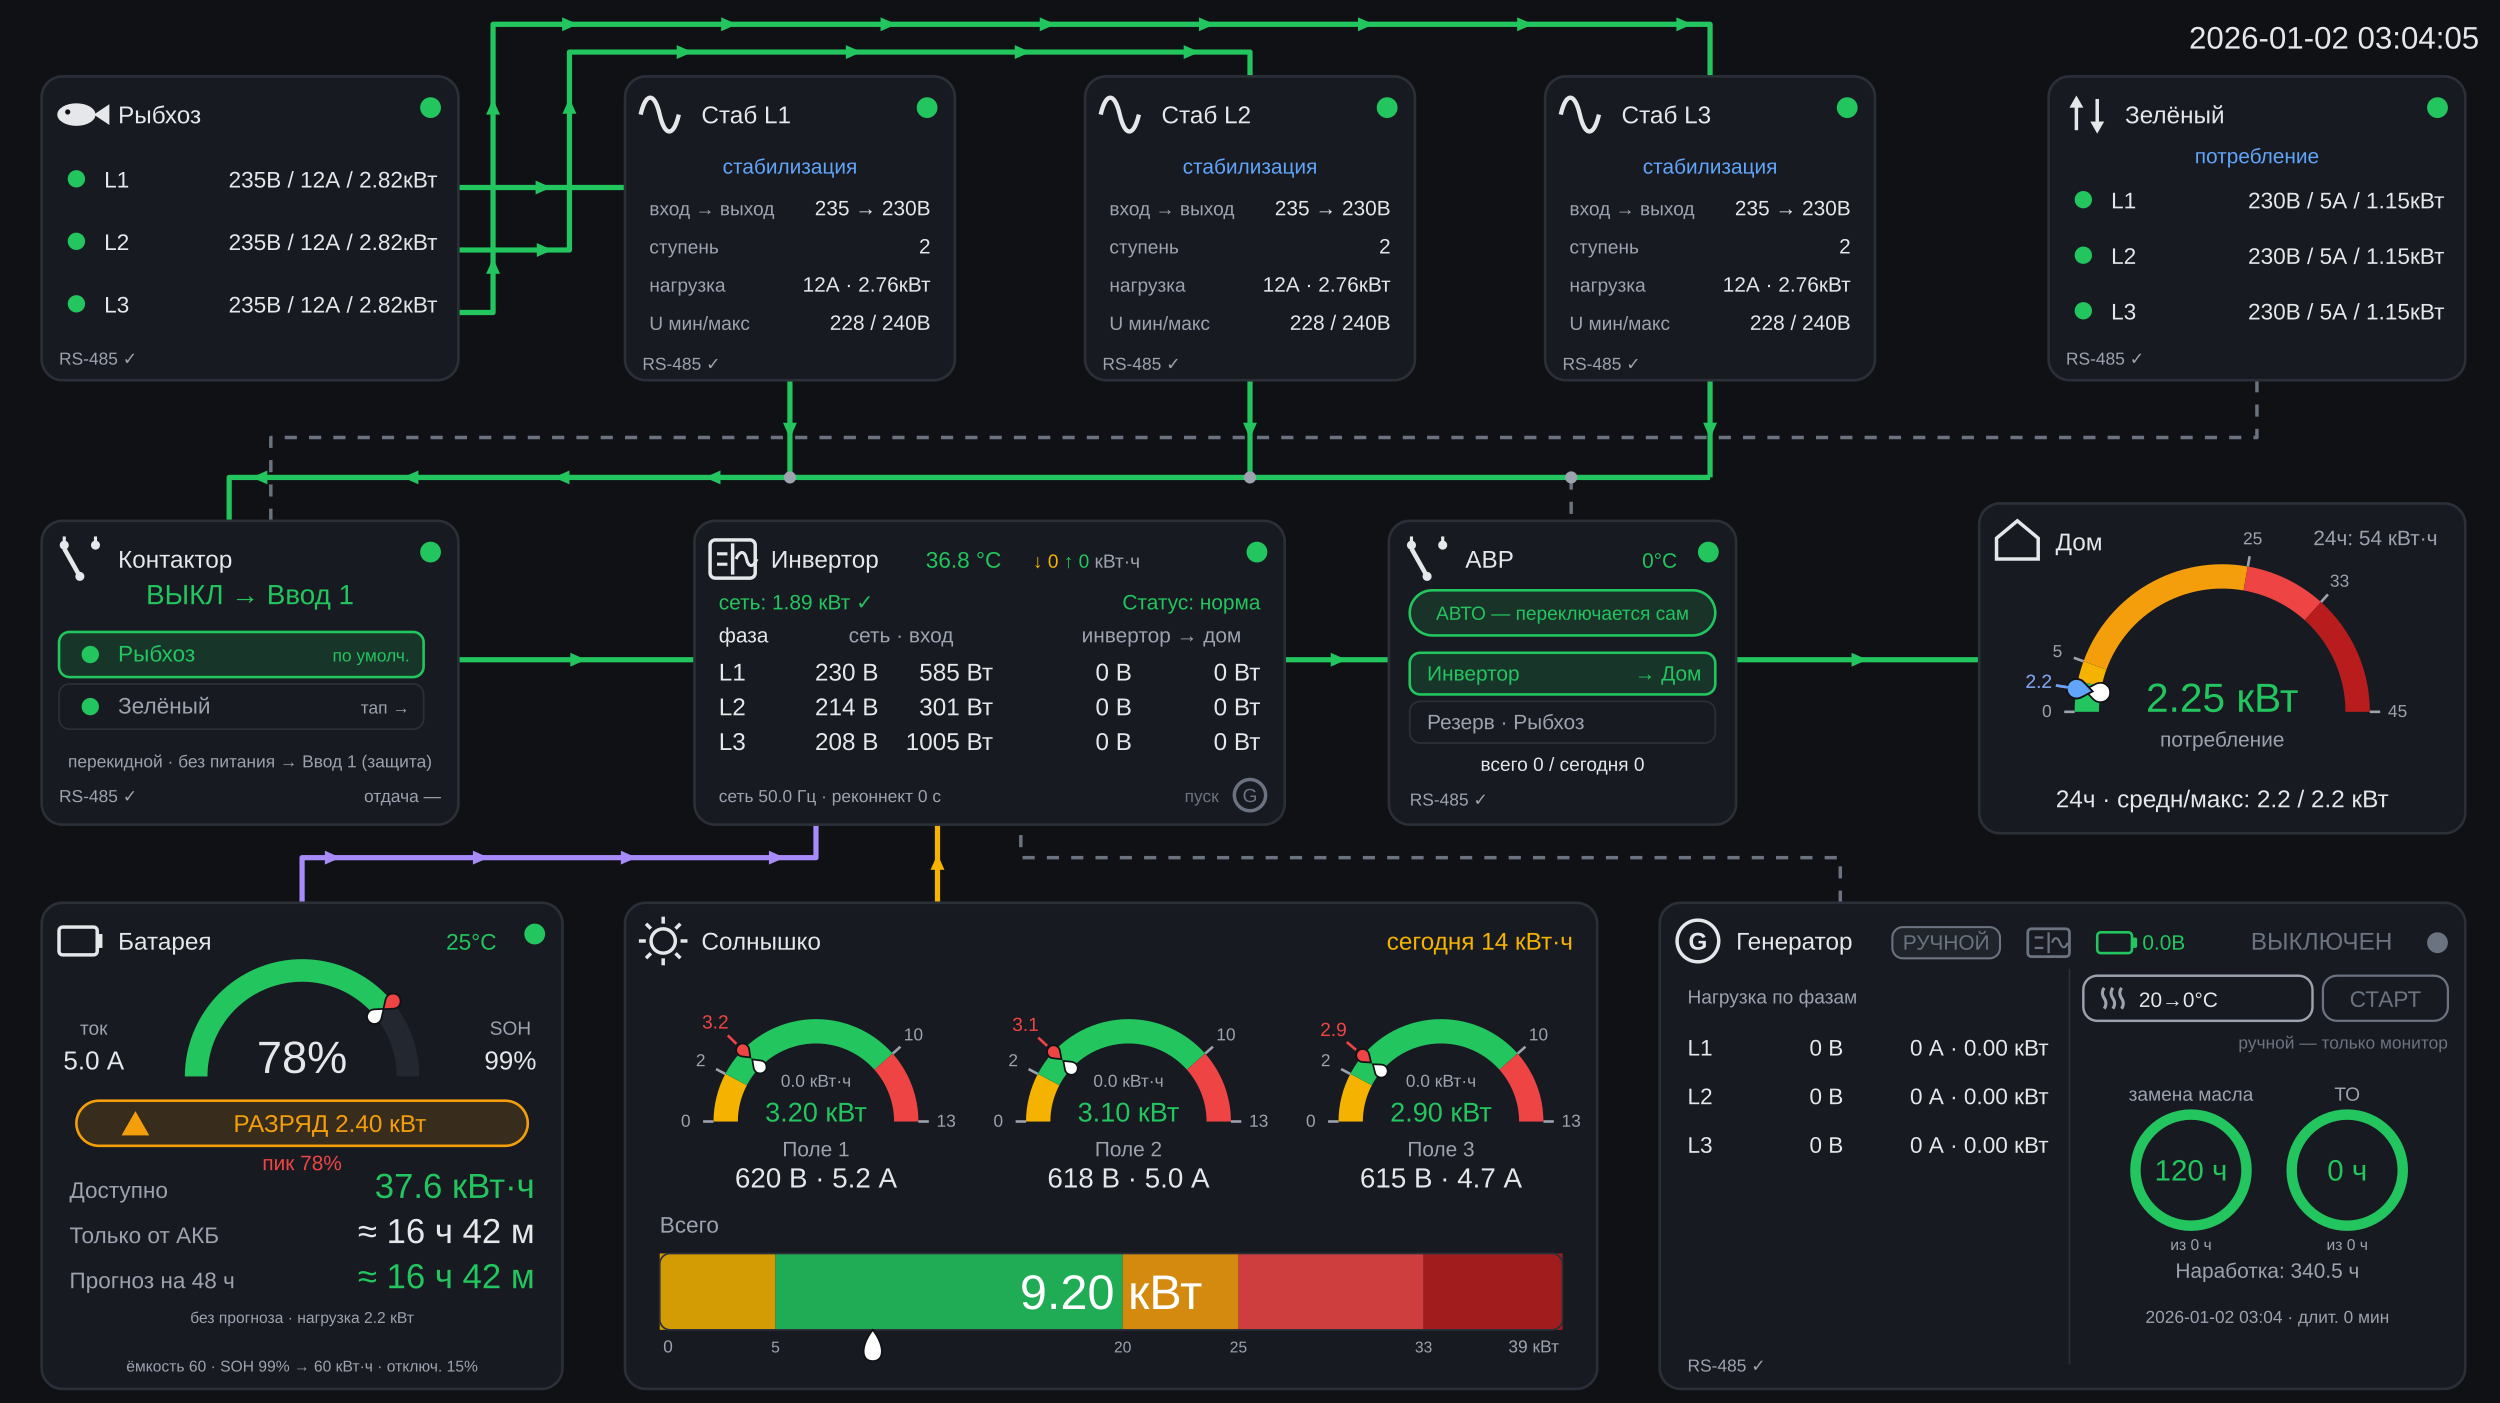
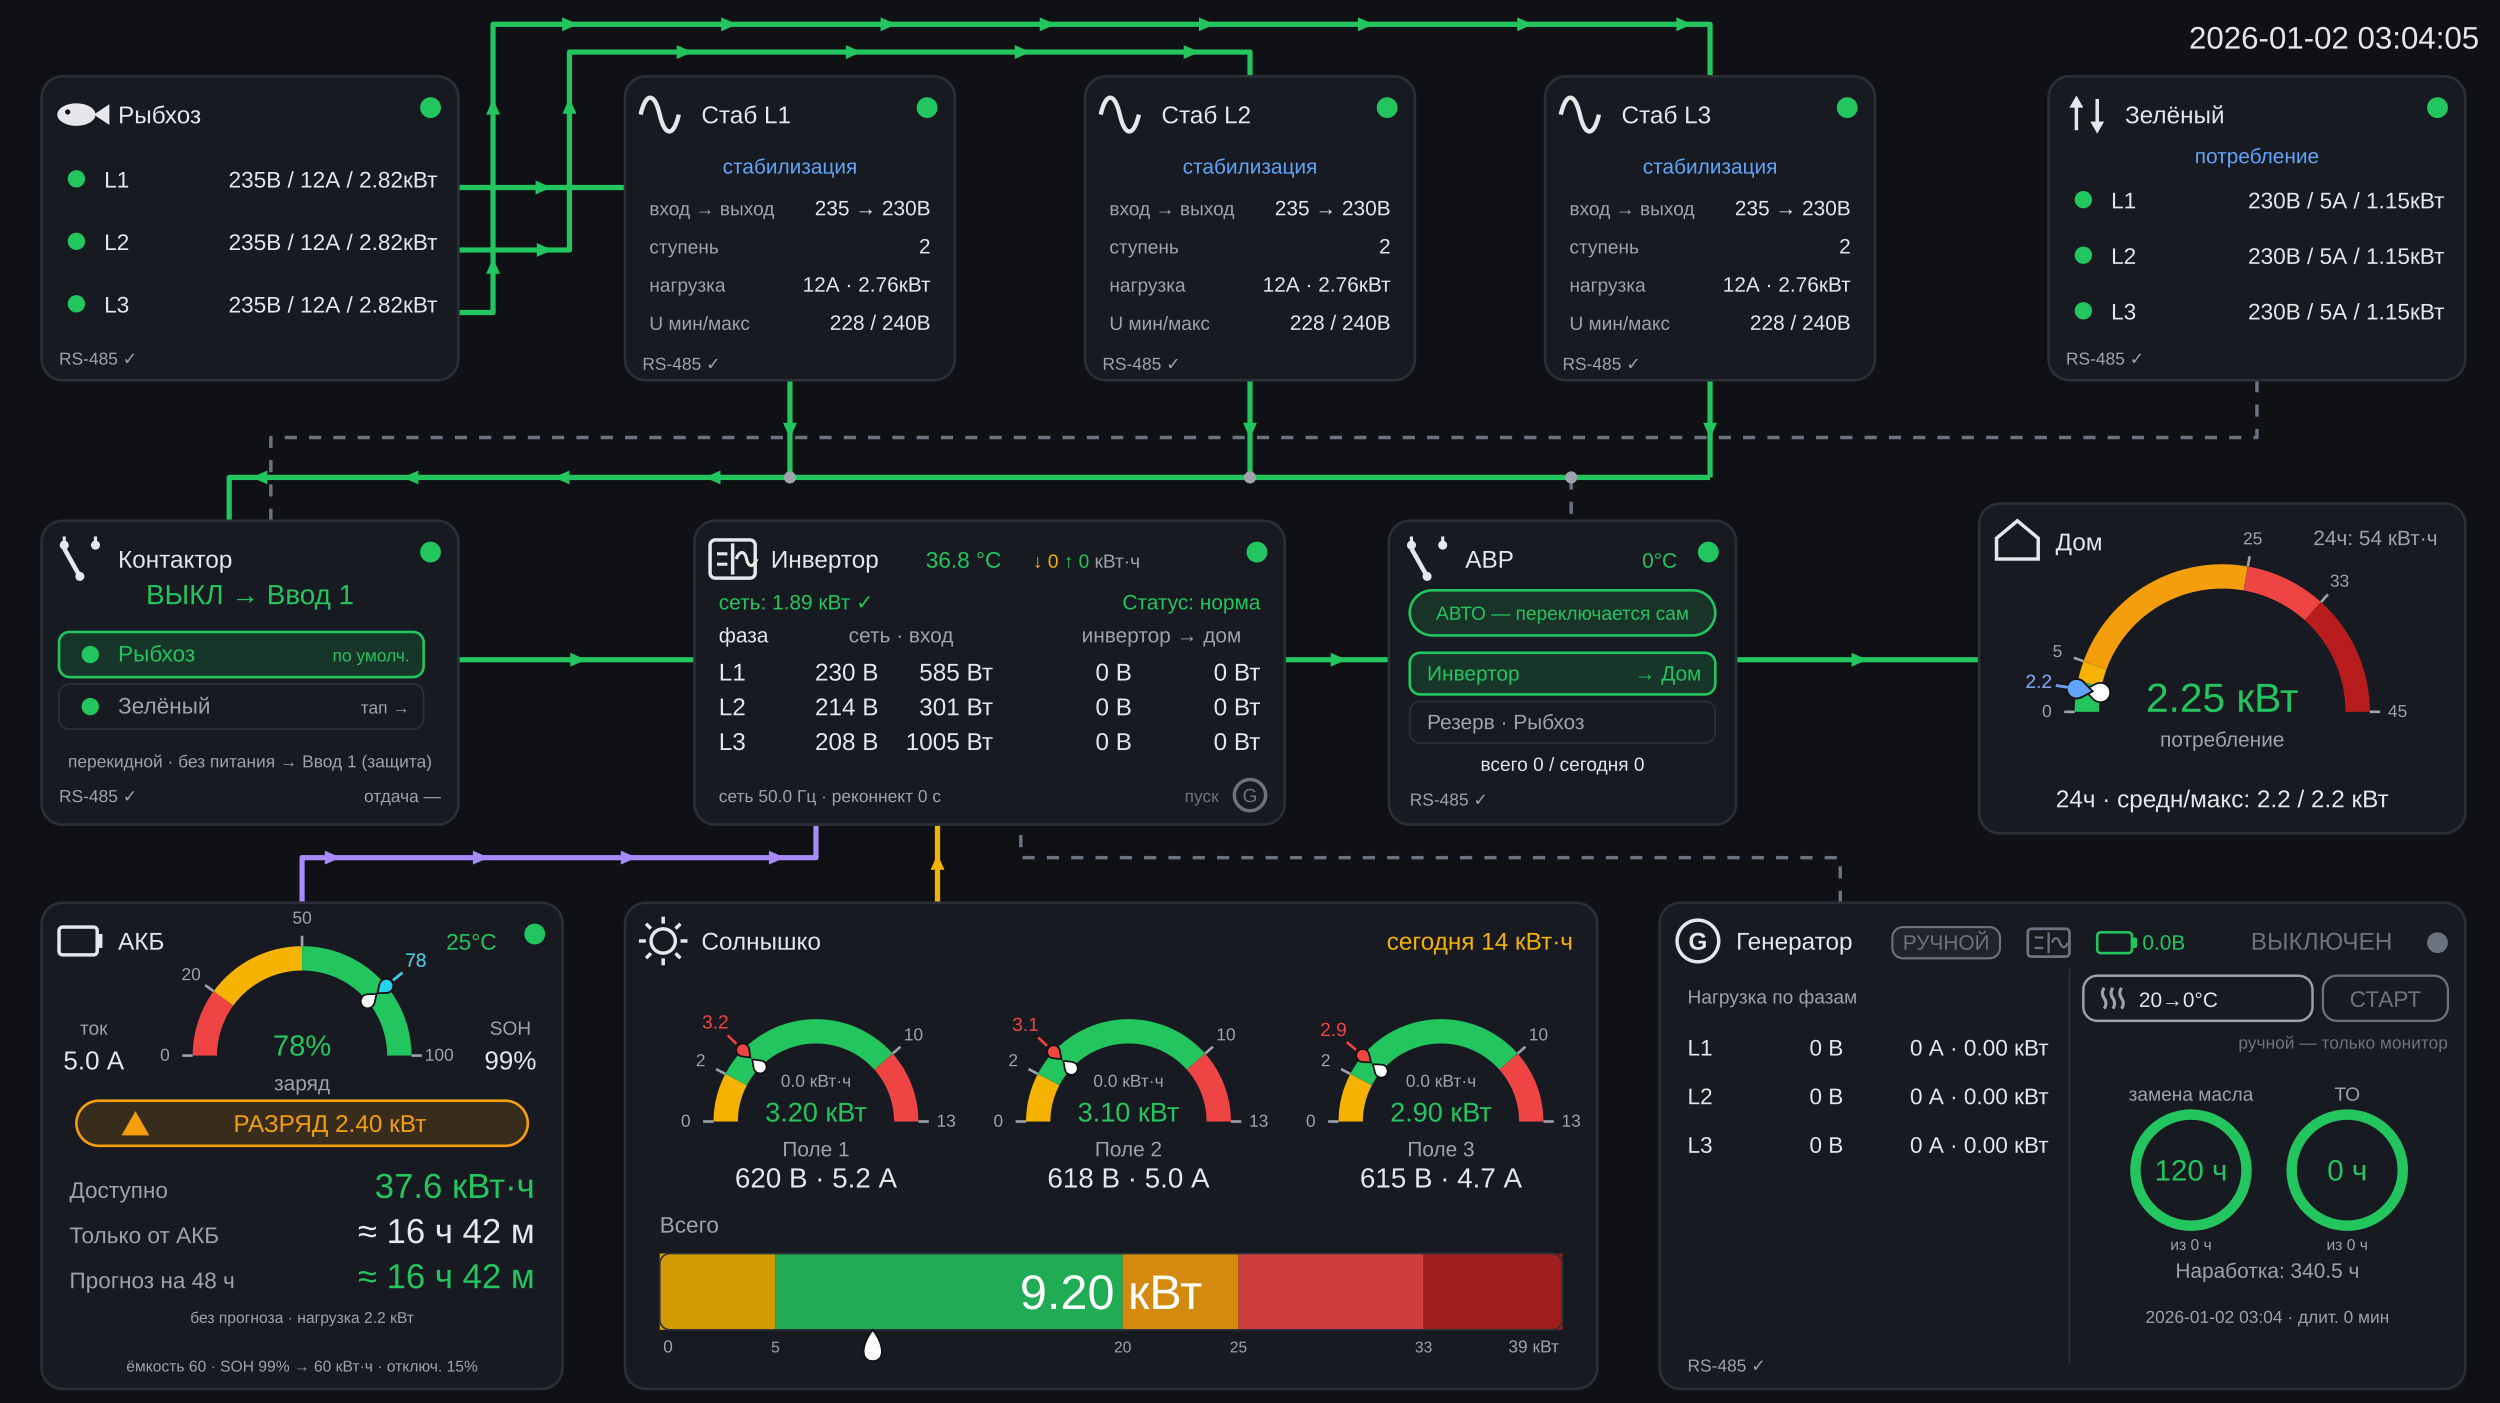
<svg xmlns="http://www.w3.org/2000/svg" viewBox="0 0 1440 808" font-family="Arial,Helvetica,sans-serif">
  <rect x="0" y="0" width="1440" height="830" fill="#0f1115" />
  <text x="1428" y="28" font-size="18" fill="#e5e7eb" text-anchor="end">2026-01-02 03:04:05</text>
  <polyline fill="none" stroke="#22c55e" stroke-width="3" stroke-linejoin="round" points="264,108 360,108 " />
  <polygon points="317.5,108.0 308.5,112.0 308.5,104.0" fill="#22c55e" />
  <polyline fill="none" stroke="#22c55e" stroke-width="3" stroke-linejoin="round" points="264,144 328,144 328,30 720,30 720,44 " />
  <polygon points="318.2,144.0 309.2,148.0 309.2,140.0" fill="#22c55e" />
  <polygon points="328.0,56.5 332.0,65.5 324.0,65.5" fill="#22c55e" />
  <polygon points="398.8,30.0 389.8,34.0 389.8,26.0" fill="#22c55e" />
  <polygon points="496.2,30.0 487.2,34.0 487.2,26.0" fill="#22c55e" />
  <polygon points="593.5,30.0 584.5,34.0 584.5,26.0" fill="#22c55e" />
  <polygon points="690.8,30.0 681.8,34.0 681.8,26.0" fill="#22c55e" />
  <polyline fill="none" stroke="#22c55e" stroke-width="3" stroke-linejoin="round" points="264,180 284,180 284,14 985,14 985,44 " />
  <polygon points="284.0,148.7 288.0,157.7 280.0,157.7" fill="#22c55e" />
  <polygon points="284.0,57.0 288.0,66.0 280.0,66.0" fill="#22c55e" />
  <polygon points="332.8,14.0 323.8,18.0 323.8,10.0" fill="#22c55e" />
  <polygon points="424.4,14.0 415.4,18.0 415.4,10.0" fill="#22c55e" />
  <polygon points="516.2,14.0 507.2,18.0 507.2,10.0" fill="#22c55e" />
  <polygon points="607.9,14.0 598.9,18.0 598.9,10.0" fill="#22c55e" />
  <polygon points="699.6,14.0 690.6,18.0 690.6,10.0" fill="#22c55e" />
  <polygon points="791.2,14.0 782.2,18.0 782.2,10.0" fill="#22c55e" />
  <polygon points="882.9,14.0 873.9,18.0 873.9,10.0" fill="#22c55e" />
  <polygon points="974.6,14.0 965.6,18.0 965.6,10.0" fill="#22c55e" />
  <polyline fill="none" stroke="#22c55e" stroke-width="3" stroke-linejoin="round" points="455,219 455,275 " />
  <polygon points="455.0,252.5 451.0,243.5 459.0,243.5" fill="#22c55e" />
  <polyline fill="none" stroke="#22c55e" stroke-width="3" stroke-linejoin="round" points="720,219 720,275 " />
  <polygon points="720.0,252.5 716.0,243.5 724.0,243.5" fill="#22c55e" />
  <polyline fill="none" stroke="#22c55e" stroke-width="3" stroke-linejoin="round" points="985,219 985,275 " />
  <polygon points="985.0,252.5 981.0,243.5 989.0,243.5" fill="#22c55e" />
  <polyline fill="none" stroke="#22c55e" stroke-width="3" stroke-linejoin="round" points="455,275 985,275 " />
  <polyline fill="none" stroke="#22c55e" stroke-width="3" stroke-linejoin="round" points="455,275 132,275 132,300 " />
  <polygon points="406.0,275.0 415.0,271.0 415.0,279.0" fill="#22c55e" />
  <polygon points="319.0,275.0 328.0,271.0 328.0,279.0" fill="#22c55e" />
  <polygon points="232.0,275.0 241.0,271.0 241.0,279.0" fill="#22c55e" />
  <polygon points="145.0,275.0 154.0,271.0 154.0,279.0" fill="#22c55e" />
  <polyline fill="none" stroke="#6b7280" stroke-width="2" stroke-linejoin="round" stroke-dasharray="7 7" points="905,275 905,300 " />
  <circle cx="455" cy="275" r="3.5" fill="#9ca3af" />
  <circle cx="720" cy="275" r="3.5" fill="#9ca3af" />
  <circle cx="905" cy="275" r="3.5" fill="#9ca3af" />
  <polyline fill="none" stroke="#6b7280" stroke-width="2" stroke-linejoin="round" stroke-dasharray="7 7" points="1300,219 1300,252 156,252 156,300 " />
  <polyline fill="none" stroke="#22c55e" stroke-width="3" stroke-linejoin="round" points="264,380 400,380 " />
  <polygon points="337.5,380.0 328.5,384.0 328.5,376.0" fill="#22c55e" />
  <polyline fill="none" stroke="#22c55e" stroke-width="3" stroke-linejoin="round" points="740,380 800,380 " />
  <polygon points="775.5,380.0 766.5,384.0 766.5,376.0" fill="#22c55e" />
  <polyline fill="none" stroke="#22c55e" stroke-width="3" stroke-linejoin="round" points="1000,380 1140,380 " />
  <polygon points="1075.5,380.0 1066.5,384.0 1066.5,376.0" fill="#22c55e" />
  <polyline fill="none" stroke="#a78bfa" stroke-width="3" stroke-linejoin="round" points="174,520 174,494 470,494 470,475 " />
  <polygon points="196.1,494.0 187.1,498.0 187.1,490.0" fill="#a78bfa" />
  <polygon points="281.4,494.0 272.4,498.0 272.4,490.0" fill="#a78bfa" />
  <polygon points="366.6,494.0 357.6,498.0 357.6,490.0" fill="#a78bfa" />
  <polygon points="451.9,494.0 442.9,498.0 442.9,490.0" fill="#a78bfa" />
  <polyline fill="none" stroke="#f5b300" stroke-width="3" stroke-linejoin="round" points="540,520 540,475 " />
  <polygon points="540.0,492.0 544.0,501.0 536.0,501.0" fill="#f5b300" />
  <polyline fill="none" stroke="#6b7280" stroke-width="2" stroke-linejoin="round" stroke-dasharray="7 7" points="1060,520 1060,494 588,494 588,475 " />
  <rect x="24" y="44" width="240" height="175" rx="12" fill="#171a20" stroke="#2b2f38" stroke-width="1.5" />
  <g fill="#e5e7eb">
    <ellipse cx="44" cy="66" rx="11" ry="6.5" />
    <polygon points="54,66 63,60 63,72" />
  </g>
  <circle cx="39" cy="64.5" r="1.5" fill="#0f1115" />
  <text x="68" y="71" font-size="14" fill="#e5e7eb" text-anchor="start">Рыбхоз</text>
  <circle cx="248" cy="62" r="6" fill="#22c55e" />
  <circle cx="44" cy="103" r="5" fill="#22c55e" />
  <text x="60" y="108" font-size="13" fill="#e5e7eb" text-anchor="start">L1</text>
  <text x="252" y="108" font-size="13" fill="#e5e7eb" text-anchor="end">235В / 12А / 2.82кВт</text>
  <circle cx="44" cy="139" r="5" fill="#22c55e" />
  <text x="60" y="144" font-size="13" fill="#e5e7eb" text-anchor="start">L2</text>
  <text x="252" y="144" font-size="13" fill="#e5e7eb" text-anchor="end">235В / 12А / 2.82кВт</text>
  <circle cx="44" cy="175" r="5" fill="#22c55e" />
  <text x="60" y="180" font-size="13" fill="#e5e7eb" text-anchor="start">L3</text>
  <text x="252" y="180" font-size="13" fill="#e5e7eb" text-anchor="end">235В / 12А / 2.82кВт</text>
  <text x="34" y="210" font-size="10" fill="#9ca3af" text-anchor="start">RS-485 ✓</text>
  <rect x="360" y="44" width="190" height="175" rx="12" fill="#171a20" stroke="#2b2f38" stroke-width="1.5" />
  <path d="M 369 66 c 3,-13 8,-13 11,0 c 3,13 8,13 11,0" fill="none" stroke="#e5e7eb" stroke-width="2.5" />
  <text x="404" y="71" font-size="14" fill="#e5e7eb" text-anchor="start">Стаб L1</text>
  <circle cx="534" cy="62" r="6" fill="#22c55e" />
  <text x="370" y="213" font-size="10" fill="#9ca3af" text-anchor="start">RS-485 ✓</text>
  <text x="455" y="100" font-size="12" fill="#60a5fa" text-anchor="middle">стабилизация</text>
  <text x="374" y="124" font-size="11" fill="#9ca3af" text-anchor="start">вход → выход</text>
  <text x="536" y="124" font-size="12" fill="#e5e7eb" text-anchor="end">235 → 230В</text>
  <text x="374" y="146" font-size="11" fill="#9ca3af" text-anchor="start">ступень</text>
  <text x="536" y="146" font-size="12" fill="#e5e7eb" text-anchor="end">2</text>
  <text x="374" y="168" font-size="11" fill="#9ca3af" text-anchor="start">нагрузка</text>
  <text x="536" y="168" font-size="12" fill="#e5e7eb" text-anchor="end">12А · 2.76кВт</text>
  <text x="374" y="190" font-size="11" fill="#9ca3af" text-anchor="start">U мин/макс</text>
  <text x="536" y="190" font-size="12" fill="#e5e7eb" text-anchor="end">228 / 240В</text>
  <rect x="625" y="44" width="190" height="175" rx="12" fill="#171a20" stroke="#2b2f38" stroke-width="1.5" />
  <path d="M 634 66 c 3,-13 8,-13 11,0 c 3,13 8,13 11,0" fill="none" stroke="#e5e7eb" stroke-width="2.5" />
  <text x="669" y="71" font-size="14" fill="#e5e7eb" text-anchor="start">Стаб L2</text>
  <circle cx="799" cy="62" r="6" fill="#22c55e" />
  <text x="635" y="213" font-size="10" fill="#9ca3af" text-anchor="start">RS-485 ✓</text>
  <text x="720" y="100" font-size="12" fill="#60a5fa" text-anchor="middle">стабилизация</text>
  <text x="639" y="124" font-size="11" fill="#9ca3af" text-anchor="start">вход → выход</text>
  <text x="801" y="124" font-size="12" fill="#e5e7eb" text-anchor="end">235 → 230В</text>
  <text x="639" y="146" font-size="11" fill="#9ca3af" text-anchor="start">ступень</text>
  <text x="801" y="146" font-size="12" fill="#e5e7eb" text-anchor="end">2</text>
  <text x="639" y="168" font-size="11" fill="#9ca3af" text-anchor="start">нагрузка</text>
  <text x="801" y="168" font-size="12" fill="#e5e7eb" text-anchor="end">12А · 2.76кВт</text>
  <text x="639" y="190" font-size="11" fill="#9ca3af" text-anchor="start">U мин/макс</text>
  <text x="801" y="190" font-size="12" fill="#e5e7eb" text-anchor="end">228 / 240В</text>
  <rect x="890" y="44" width="190" height="175" rx="12" fill="#171a20" stroke="#2b2f38" stroke-width="1.5" />
  <path d="M 899 66 c 3,-13 8,-13 11,0 c 3,13 8,13 11,0" fill="none" stroke="#e5e7eb" stroke-width="2.5" />
  <text x="934" y="71" font-size="14" fill="#e5e7eb" text-anchor="start">Стаб L3</text>
  <circle cx="1064" cy="62" r="6" fill="#22c55e" />
  <text x="900" y="213" font-size="10" fill="#9ca3af" text-anchor="start">RS-485 ✓</text>
  <text x="985" y="100" font-size="12" fill="#60a5fa" text-anchor="middle">стабилизация</text>
  <text x="904" y="124" font-size="11" fill="#9ca3af" text-anchor="start">вход → выход</text>
  <text x="1066" y="124" font-size="12" fill="#e5e7eb" text-anchor="end">235 → 230В</text>
  <text x="904" y="146" font-size="11" fill="#9ca3af" text-anchor="start">ступень</text>
  <text x="1066" y="146" font-size="12" fill="#e5e7eb" text-anchor="end">2</text>
  <text x="904" y="168" font-size="11" fill="#9ca3af" text-anchor="start">нагрузка</text>
  <text x="1066" y="168" font-size="12" fill="#e5e7eb" text-anchor="end">12А · 2.76кВт</text>
  <text x="904" y="190" font-size="11" fill="#9ca3af" text-anchor="start">U мин/макс</text>
  <text x="1066" y="190" font-size="12" fill="#e5e7eb" text-anchor="end">228 / 240В</text>
  <rect x="1180" y="44" width="240" height="175" rx="12" fill="#171a20" stroke="#2b2f38" stroke-width="1.5" />
  <line x1="1196" y1="75" x2="1196" y2="60" stroke="#e5e7eb" stroke-width="2" />
  <polygon points="1196,55 1192,62 1200,62" fill="#e5e7eb" />
  <line x1="1208" y1="57" x2="1208" y2="72" stroke="#e5e7eb" stroke-width="2" />
  <polygon points="1208,77 1212,70 1204,70" fill="#e5e7eb" />
  <text x="1224" y="71" font-size="14" fill="#e5e7eb" text-anchor="start">Зелёный</text>
  <circle cx="1404" cy="62" r="6" fill="#22c55e" />
  <text x="1300" y="94" font-size="12" fill="#60a5fa" text-anchor="middle">потребление</text>
  <circle cx="1200" cy="115" r="5" fill="#22c55e" />
  <text x="1216" y="120" font-size="13" fill="#e5e7eb" text-anchor="start">L1</text>
  <text x="1408" y="120" font-size="13" fill="#e5e7eb" text-anchor="end">230В / 5А / 1.15кВт</text>
  <circle cx="1200" cy="147" r="5" fill="#22c55e" />
  <text x="1216" y="152" font-size="13" fill="#e5e7eb" text-anchor="start">L2</text>
  <text x="1408" y="152" font-size="13" fill="#e5e7eb" text-anchor="end">230В / 5А / 1.15кВт</text>
  <circle cx="1200" cy="179" r="5" fill="#22c55e" />
  <text x="1216" y="184" font-size="13" fill="#e5e7eb" text-anchor="start">L3</text>
  <text x="1408" y="184" font-size="13" fill="#e5e7eb" text-anchor="end">230В / 5А / 1.15кВт</text>
  <text x="1190" y="210" font-size="10" fill="#9ca3af" text-anchor="start">RS-485 ✓</text>
  <rect x="24" y="300" width="240" height="175" rx="12" fill="#171a20" stroke="#2b2f38" stroke-width="1.5" />
  <circle cx="37" cy="314" r="2.6" fill="#e5e7eb" />
  <circle cx="55" cy="314" r="2.6" fill="#e5e7eb" />
  <circle cx="46" cy="332" r="2.6" fill="#e5e7eb" />
  <line x1="37" y1="314" x2="37" y2="309" stroke="#e5e7eb" stroke-width="1.8" />
  <line x1="55" y1="314" x2="55" y2="309" stroke="#e5e7eb" stroke-width="1.8" />
  <line x1="46" y1="332" x2="37" y2="316" stroke="#e5e7eb" stroke-width="2.6" />
  <text x="68" y="327" font-size="14" fill="#e5e7eb" text-anchor="start">Контактор</text>
  <circle cx="248" cy="318" r="6" fill="#22c55e" />
  <text x="144" y="348" font-size="16" fill="#22c55e" text-anchor="middle">ВЫКЛ → Ввод 1</text>
  <rect x="34" y="364" width="210" height="26" rx="6" fill="#22c55e" fill-opacity="0.16" stroke="#22c55e" stroke-width="1.5" />
  <circle cx="52" cy="377" r="5" fill="#22c55e" />
  <text x="68" y="381" font-size="13" fill="#22c55e" text-anchor="start">Рыбхоз</text>
  <text x="236" y="381" font-size="10" fill="#22c55e" text-anchor="end">по умолч.</text>
  <rect x="34" y="394" width="210" height="26" rx="6" fill="none" stroke="#2b2f38" stroke-width="1" />
  <circle cx="52" cy="407" r="5" fill="#22c55e" />
  <text x="68" y="411" font-size="13" fill="#9ca3af" text-anchor="start">Зелёный</text>
  <text x="236" y="411" font-size="10" fill="#9ca3af" text-anchor="end">тап →</text>
  <rect x="34" y="394" width="210" height="26" rx="6" fill="transparent" style="cursor:pointer" data-act="contactor" data-val="in2" />
  <text x="144" y="442" font-size="10" fill="#9ca3af" text-anchor="middle">перекидной · без питания → Ввод 1 (защита)</text>
  <text x="34" y="462" font-size="10" fill="#9ca3af" text-anchor="start">RS-485 ✓</text>
  <text x="254" y="462" font-size="10" fill="#9ca3af" text-anchor="end">отдача —</text>
  <rect x="400" y="300" width="340" height="175" rx="12" fill="#171a20" stroke="#2b2f38" stroke-width="1.5" />
  <rect x="409" y="311" width="26" height="22" rx="3" fill="none" stroke="#e5e7eb" stroke-width="2" />
  <line x1="422" y1="313" x2="422" y2="331" stroke="#e5e7eb" stroke-width="2" />
  <path d="M 424 322 c 2,-5 5,-5 6,0 c 1,5 4,5 6,0" fill="none" stroke="#e5e7eb" stroke-width="1.8" />
  <line x1="413" y1="319" x2="419" y2="319" stroke="#e5e7eb" stroke-width="1.8" />
  <line x1="413" y1="325" x2="419" y2="325" stroke="#e5e7eb" stroke-width="1.8" />
  <text x="444" y="327" font-size="14" fill="#e5e7eb" text-anchor="start">Инвертор</text>
  <circle cx="724" cy="318" r="6" fill="#22c55e" />
  <text x="555" y="327" font-size="13" fill="#22c55e" text-anchor="middle">36.8 °C</text>
  <text x="595" y="327" font-size="11" text-anchor="start" fill="#9ca3af">
    <tspan fill="#f5b300">↓ 0</tspan>
    <tspan fill="#22c55e">↑ 0</tspan> кВт·ч</text>
  <text x="414" y="351" font-size="12" fill="#22c55e" text-anchor="start">сеть: 1.89 кВт ✓</text>
  <text x="726" y="351" font-size="12" fill="#22c55e" text-anchor="end">Статус: норма</text>
  <text x="414" y="370" font-size="12" fill="#e5e7eb" text-anchor="start">фаза</text>
  <text x="519" y="370" font-size="12" fill="#9ca3af" text-anchor="middle">сеть · вход</text>
  <text x="669" y="370" font-size="12" fill="#9ca3af" text-anchor="middle">инвертор → дом</text>
  <text x="414" y="392" font-size="14" fill="#e5e7eb" text-anchor="start">L1</text>
  <text x="506" y="392" font-size="14" fill="#e5e7eb" text-anchor="end">230 В</text>
  <text x="572" y="392" font-size="14" fill="#e5e7eb" text-anchor="end">585 Вт</text>
  <text x="652" y="392" font-size="14" fill="#e5e7eb" text-anchor="end">0 В</text>
  <text x="726" y="392" font-size="14" fill="#e5e7eb" text-anchor="end">0 Вт</text>
  <text x="414" y="412" font-size="14" fill="#e5e7eb" text-anchor="start">L2</text>
  <text x="506" y="412" font-size="14" fill="#e5e7eb" text-anchor="end">214 В</text>
  <text x="572" y="412" font-size="14" fill="#e5e7eb" text-anchor="end">301 Вт</text>
  <text x="652" y="412" font-size="14" fill="#e5e7eb" text-anchor="end">0 В</text>
  <text x="726" y="412" font-size="14" fill="#e5e7eb" text-anchor="end">0 Вт</text>
  <text x="414" y="432" font-size="14" fill="#e5e7eb" text-anchor="start">L3</text>
  <text x="506" y="432" font-size="14" fill="#e5e7eb" text-anchor="end">208 В</text>
  <text x="572" y="432" font-size="14" fill="#e5e7eb" text-anchor="end">1005 Вт</text>
  <text x="652" y="432" font-size="14" fill="#e5e7eb" text-anchor="end">0 В</text>
  <text x="726" y="432" font-size="14" fill="#e5e7eb" text-anchor="end">0 Вт</text>
  <text x="414" y="462" font-size="10" fill="#9ca3af" text-anchor="start">сеть 50.0 Гц · реконнект 0 с</text>
  <text x="702" y="462" font-size="10" fill="#6b7280" text-anchor="end">пуск</text>
  <circle cx="720" cy="458" r="9" fill="none" stroke="#6b7280" stroke-width="2" />
  <text x="720" y="462" font-size="11" fill="#6b7280" text-anchor="middle">G</text>
  <rect x="800" y="300" width="200" height="175" rx="12" fill="#171a20" stroke="#2b2f38" stroke-width="1.5" />
  <circle cx="813" cy="314" r="2.6" fill="#e5e7eb" />
  <circle cx="831" cy="314" r="2.6" fill="#e5e7eb" />
  <circle cx="822" cy="332" r="2.6" fill="#e5e7eb" />
  <line x1="813" y1="314" x2="813" y2="309" stroke="#e5e7eb" stroke-width="1.8" />
  <line x1="831" y1="314" x2="831" y2="309" stroke="#e5e7eb" stroke-width="1.8" />
  <line x1="822" y1="332" x2="813" y2="316" stroke="#e5e7eb" stroke-width="2.6" />
  <text x="844" y="327" font-size="14" fill="#e5e7eb" text-anchor="start">АВР</text>
  <circle cx="984" cy="318" r="6" fill="#22c55e" />
  <text x="966" y="327" font-size="12" fill="#22c55e" text-anchor="end">0°C</text>
  <rect x="812" y="340" width="176" height="26" rx="13" fill="#22c55e" fill-opacity="0.15" stroke="#22c55e" stroke-width="1.5" />
  <text x="900" y="357" font-size="11" fill="#22c55e" text-anchor="middle">АВТО — переключается сам</text>
  <rect x="812" y="376" width="176" height="24" rx="6" fill="#22c55e" fill-opacity="0.16" stroke="#22c55e" stroke-width="1.5" />
  <text x="822" y="392" font-size="12" fill="#22c55e" text-anchor="start">Инвертор</text>
  <text x="980" y="392" font-size="12" fill="#22c55e" text-anchor="end">→ Дом</text>
  <rect x="812" y="404" width="176" height="24" rx="6" fill="none" stroke="#2b2f38" stroke-width="1" />
  <text x="822" y="420" font-size="12" fill="#9ca3af" text-anchor="start">Резерв · Рыбхоз</text>
  <text x="900" y="444" font-size="11" fill="#e5e7eb" text-anchor="middle">всего 0 / сегодня 0</text>
  <text x="812" y="464" font-size="10" fill="#9ca3af" text-anchor="start">RS-485 ✓</text>
  <rect x="1140" y="290" width="280" height="190" rx="12" fill="#171a20" stroke="#2b2f38" stroke-width="1.5" />
  <path d="M 1150 322 L 1150 310 L 1162 300 L 1174 310 L 1174 322 Z" fill="none" stroke="#e5e7eb" stroke-width="2" />
  <text x="1184" y="317" font-size="14" fill="#e5e7eb" text-anchor="start">Дом</text>
  <text x="1404" y="314" font-size="12" fill="#9ca3af" text-anchor="end">24ч: 54 кВт·ч</text>
  <path fill="none" stroke="#23272f" stroke-width="14" stroke-linecap="butt" d="M 1202.0 410.0 A 78 78 0 0 1 1358.0 410.0" />
  <path fill="none" stroke="#22c55e" stroke-width="14" stroke-linecap="butt" d="M 1202.0 410.0 A 78 78 0 0 1 1203.7 393.8" />
  <path fill="none" stroke="#f5b300" stroke-width="14" stroke-linecap="butt" d="M 1203.7 393.8 A 78 78 0 0 1 1206.7 383.3" />
  <path fill="none" stroke="#f59e0b" stroke-width="14" stroke-linecap="butt" d="M 1206.7 383.3 A 78 78 0 0 1 1293.5 333.2" />
  <path fill="none" stroke="#ef4444" stroke-width="14" stroke-linecap="butt" d="M 1293.5 333.2 A 78 78 0 0 1 1332.2 352.0" />
  <path fill="none" stroke="#b91c1c" stroke-width="14" stroke-linecap="butt" d="M 1332.2 352.0 A 78 78 0 0 1 1358.0 410.0" />
  <path d="M 1200.6,397.4 L 1207.2,393.9 L 1208.7,393.4 L 1210.3,393.3 L 1211.8,393.6 L 1213.1,394.3 L 1214.3,395.4 L 1215.1,396.7 L 1215.4,398.2 L 1215.4,399.8 L 1215.0,401.3 L 1214.1,402.6 L 1213.0,403.6 L 1211.6,404.2 L 1210.0,404.5 L 1208.5,404.3 L 1207.1,403.8 L 1205.8,402.8 Z" fill="#ffffff" stroke="#0f1115" stroke-width="1" />
  <text x="1280" y="410" font-size="23.4" fill="#22c55e" text-anchor="middle">2.25 кВт</text>
  <text x="1280" y="430" font-size="12" fill="#9ca3af" text-anchor="middle">потребление</text>
  <polyline fill="none" stroke="#9ca3af" stroke-width="1.5" stroke-linejoin="round" points="1195,410 1189,410 " />
  <text x="1179" y="413" font-size="10" fill="#9ca3af" text-anchor="middle">0</text>
  <polyline fill="none" stroke="#9ca3af" stroke-width="1.5" stroke-linejoin="round" points="1200.126,380.928 1194.488,378.876 " />
  <text x="1185.091" y="378.456" font-size="10" fill="#9ca3af" text-anchor="middle">5</text>
  <polyline fill="none" stroke="#9ca3af" stroke-width="1.5" stroke-linejoin="round" points="1294.76,326.291 1295.802,320.382 " />
  <text x="1297.538" y="313.534" font-size="10" fill="#9ca3af" text-anchor="middle">25</text>
  <polyline fill="none" stroke="#9ca3af" stroke-width="1.5" stroke-linejoin="round" points="1336.876,346.833 1340.891,342.374 " />
  <text x="1347.582" y="337.942" font-size="10" fill="#9ca3af" text-anchor="middle">33</text>
  <polyline fill="none" stroke="#9ca3af" stroke-width="1.5" stroke-linejoin="round" points="1365,410 1371,410 " />
  <text x="1381" y="413" font-size="10" fill="#9ca3af" text-anchor="middle">45</text>
  <path d="M 1205.3,398.2 L 1198.7,401.7 L 1197.2,402.2 L 1195.7,402.3 L 1194.2,402.0 L 1192.8,401.3 L 1191.7,400.2 L 1190.9,398.9 L 1190.5,397.4 L 1190.5,395.8 L 1191.0,394.3 L 1191.8,393.0 L 1193.0,392.0 L 1194.4,391.3 L 1195.9,391.1 L 1197.4,391.3 L 1198.9,391.8 L 1200.1,392.8 Z" fill="#ef4444" stroke="#0f1115" stroke-width="1" />
  <polyline fill="none" stroke="#ef4444" stroke-width="1.5" stroke-linejoin="round" points="1191.108,395.921 1184.194,394.826 " />
  <text x="1174.317" y="396.262" font-size="11" fill="#ef4444" text-anchor="middle">2.2</text>
  <path d="M 1205.3,398.2 L 1198.7,401.7 L 1197.2,402.2 L 1195.7,402.3 L 1194.2,402.0 L 1192.8,401.3 L 1191.7,400.2 L 1190.9,398.9 L 1190.5,397.4 L 1190.5,395.8 L 1191.0,394.3 L 1191.8,393.0 L 1193.0,392.0 L 1194.4,391.3 L 1195.9,391.1 L 1197.4,391.3 L 1198.9,391.8 L 1200.1,392.8 Z" fill="#60a5fa" stroke="#0f1115" stroke-width="1" />
  <polyline fill="none" stroke="#60a5fa" stroke-width="1.5" stroke-linejoin="round" points="1191.108,395.921 1184.194,394.826 " />
  <text x="1174.317" y="396.262" font-size="11" fill="#60a5fa" text-anchor="middle">2.2</text>
  <text x="1280" y="465" font-size="14" fill="#e5e7eb" text-anchor="middle">24ч · средн/макс: 2.2 / 2.2 кВт</text>
  <rect x="24" y="520" width="300" height="280" rx="12" fill="#171a20" stroke="#2b2f38" stroke-width="1.5" />
  <rect x="34" y="534" width="22" height="16" rx="2" fill="none" stroke="#e5e7eb" stroke-width="2" />
  <rect x="56" y="538" width="3" height="8" fill="#e5e7eb" />
-   <text x="68" y="547" font-size="14" fill="#e5e7eb" text-anchor="start">Батарея</text>
+   <text x="68" y="547" font-size="14" fill="#e5e7eb" text-anchor="start">АКБ</text>
  <circle cx="308" cy="538" r="6" fill="#22c55e" />
  <text x="286" y="547" font-size="13" fill="#22c55e" text-anchor="end">25°C</text>
-   <path fill="none" stroke="#23272f" stroke-width="13" stroke-linecap="butt" d="M 113.0 620.0 A 61 61 0 0 1 235.0 620.0" />
-   <path fill="none" stroke="#22c55e" stroke-width="13" stroke-linecap="butt" d="M 113.0 620.0 A 61 61 0 0 1 221.0 581.1" />
-   <path d="M 221.0,581.1 L 219.7,586.6 L 219.3,587.6 L 218.6,588.6 L 217.6,589.3 L 216.6,589.7 L 215.4,589.8 L 214.3,589.6 L 213.2,589.0 L 212.4,588.3 L 211.8,587.3 L 211.4,586.2 L 211.4,585.0 L 211.8,583.9 L 212.4,582.9 L 213.2,582.1 L 214.3,581.6 L 215.4,581.4 Z" fill="#ffffff" stroke="#0f1115" stroke-width="1" />
-   <path d="M 220.8,581.3 L 222.1,575.6 L 222.6,574.5 L 223.3,573.5 L 224.3,572.8 L 225.4,572.4 L 226.6,572.3 L 227.8,572.5 L 228.9,573.0 L 229.8,573.9 L 230.4,574.9 L 230.7,576.1 L 230.7,577.3 L 230.4,578.4 L 229.8,579.5 L 228.9,580.3 L 227.8,580.8 L 226.6,581.0 Z" fill="#ef4444" stroke="#0f1115" stroke-width="1" />
-   <text x="174" y="618" font-size="26" fill="#e5e7eb" text-anchor="middle">78%</text>
+   <path fill="none" stroke="#23272f" stroke-width="14" stroke-linecap="butt" d="M 118.0 608.0 A 56 56 0 0 1 230.0 608.0" />
+   <path fill="none" stroke="#ef4444" stroke-width="14" stroke-linecap="butt" d="M 118.0 608.0 A 56 56 0 0 1 128.7 575.1" />
+   <path fill="none" stroke="#f5b300" stroke-width="14" stroke-linecap="butt" d="M 128.7 575.1 A 56 56 0 0 1 174.0 552.0" />
+   <path fill="none" stroke="#22c55e" stroke-width="14" stroke-linecap="butt" d="M 174.0 552.0 A 56 56 0 0 1 230.0 608.0" />
+   <path d="M 216.9,572.5 L 215.7,577.7 L 215.3,578.7 L 214.6,579.6 L 213.7,580.3 L 212.7,580.7 L 211.6,580.8 L 210.5,580.6 L 209.5,580.1 L 208.6,579.3 L 208.1,578.4 L 207.8,577.3 L 207.8,576.2 L 208.1,575.1 L 208.7,574.2 L 209.5,573.4 L 210.5,572.9 L 211.6,572.7 Z" fill="#ffffff" stroke="#0f1115" stroke-width="1" />
+   <text x="174" y="608" font-size="16.8" fill="#22c55e" text-anchor="middle">78%</text>
+   <text x="174" y="628" font-size="12" fill="#9ca3af" text-anchor="middle">заряд</text>
+   <polyline fill="none" stroke="#9ca3af" stroke-width="1.5" stroke-linejoin="round" points="111,608 105,608 " />
+   <text x="95" y="611" font-size="10" fill="#9ca3af" text-anchor="middle">0</text>
+   <polyline fill="none" stroke="#9ca3af" stroke-width="1.5" stroke-linejoin="round" points="123.032,570.97 118.178,567.443 " />
+   <text x="110.088" y="564.565" font-size="10" fill="#9ca3af" text-anchor="middle">20</text>
+   <polyline fill="none" stroke="#9ca3af" stroke-width="1.5" stroke-linejoin="round" points="174,545 174,539 " />
+   <text x="174" y="532" font-size="10" fill="#9ca3af" text-anchor="middle">50</text>
+   <polyline fill="none" stroke="#9ca3af" stroke-width="1.5" stroke-linejoin="round" points="237,608 243,608 " />
+   <text x="253" y="611" font-size="10" fill="#9ca3af" text-anchor="middle">100</text>
+   <path d="M 217.4,572.1 L 218.6,566.9 L 219.0,565.9 L 219.7,565.0 L 220.6,564.3 L 221.6,563.9 L 222.7,563.8 L 223.8,564.0 L 224.8,564.5 L 225.6,565.3 L 226.2,566.2 L 226.5,567.3 L 226.5,568.4 L 226.2,569.5 L 225.6,570.4 L 224.8,571.2 L 223.8,571.7 L 222.7,571.9 Z" fill="#ef4444" stroke="#0f1115" stroke-width="1" />
+   <polyline fill="none" stroke="#ef4444" stroke-width="1.5" stroke-linejoin="round" points="226.395,564.655 231.788,560.193 " />
+   <text x="239.494" y="556.819" font-size="11" fill="#ef4444" text-anchor="middle">78</text>
+   <path d="M 217.4,572.1 L 218.6,566.9 L 219.0,565.9 L 219.7,565.0 L 220.6,564.3 L 221.6,563.9 L 222.7,563.8 L 223.8,564.0 L 224.8,564.5 L 225.6,565.3 L 226.2,566.2 L 226.5,567.3 L 226.5,568.4 L 226.2,569.5 L 225.6,570.4 L 224.8,571.2 L 223.8,571.7 L 222.7,571.9 Z" fill="#22d3ee" stroke="#0f1115" stroke-width="1" />
+   <polyline fill="none" stroke="#22d3ee" stroke-width="1.5" stroke-linejoin="round" points="226.395,564.655 231.788,560.193 " />
+   <text x="239.494" y="556.819" font-size="11" fill="#22d3ee" text-anchor="middle">78</text>
  <text x="54" y="596" font-size="11" fill="#9ca3af" text-anchor="middle">ток</text>
  <text x="54" y="616" font-size="15" fill="#e5e7eb" text-anchor="middle">5.0 А</text>
  <text x="294" y="596" font-size="11" fill="#9ca3af" text-anchor="middle">SOH</text>
  <text x="294" y="616" font-size="15" fill="#e5e7eb" text-anchor="middle">99%</text>
  <rect x="44" y="634" width="260" height="26" rx="13" fill="#f59e0b" fill-opacity="0.15" stroke="#f59e0b" stroke-width="1.5" />
  <polygon points="70,654 78,640 86,654" fill="#f59e0b" />
  <text x="190" y="652" font-size="14" fill="#f59e0b" text-anchor="middle">РАЗРЯД 2.40 кВт</text>
-   <text x="174" y="674" font-size="12" fill="#ef4444" text-anchor="middle">пик 78%</text>
  <text x="40" y="690" font-size="13" fill="#9ca3af" text-anchor="start">Доступно</text>
  <text x="308" y="690" font-size="20" fill="#22c55e" text-anchor="end">37.6 кВт·ч</text>
  <text x="40" y="716" font-size="13" fill="#9ca3af" text-anchor="start">Только от АКБ</text>
  <text x="308" y="716" font-size="20" fill="#e5e7eb" text-anchor="end">≈ 16 ч 42 м</text>
  <text x="40" y="742" font-size="13" fill="#9ca3af" text-anchor="start">Прогноз на 48 ч</text>
  <text x="308" y="742" font-size="20" fill="#22c55e" text-anchor="end">≈ 16 ч 42 м</text>
  <text x="174" y="762" font-size="9" fill="#9ca3af" text-anchor="middle">без прогноза · нагрузка 2.2 кВт</text>
  <text x="174" y="790" font-size="9" fill="#9ca3af" text-anchor="middle">ёмкость 60 · SOH 99% → 60 кВт·ч · отключ. 15%</text>
  <rect x="360" y="520" width="560" height="280" rx="12" fill="#171a20" stroke="#2b2f38" stroke-width="1.5" />
  <circle cx="382" cy="542" r="7" fill="none" stroke="#e5e7eb" stroke-width="2" />
  <line x1="392.0" y1="542.0" x2="396.0" y2="542.0" stroke="#e5e7eb" stroke-width="2" />
  <line x1="389.1" y1="534.9" x2="391.9" y2="532.1" stroke="#e5e7eb" stroke-width="2" />
  <line x1="382.0" y1="532.0" x2="382.0" y2="528.0" stroke="#e5e7eb" stroke-width="2" />
  <line x1="374.9" y1="534.9" x2="372.1" y2="532.1" stroke="#e5e7eb" stroke-width="2" />
  <line x1="372.0" y1="542.0" x2="368.0" y2="542.0" stroke="#e5e7eb" stroke-width="2" />
  <line x1="374.9" y1="549.1" x2="372.1" y2="551.9" stroke="#e5e7eb" stroke-width="2" />
  <line x1="382.0" y1="552.0" x2="382.0" y2="556.0" stroke="#e5e7eb" stroke-width="2" />
  <line x1="389.1" y1="549.1" x2="391.9" y2="551.9" stroke="#e5e7eb" stroke-width="2" />
  <text x="404" y="547" font-size="14" fill="#e5e7eb" text-anchor="start">Солнышко</text>
  <text x="906" y="547" font-size="14" fill="#f5b300" text-anchor="end">сегодня 14 кВт·ч</text>
  <path fill="none" stroke="#23272f" stroke-width="14" stroke-linecap="butt" d="M 418.0 646.0 A 52 52 0 0 1 522.0 646.0" />
  <path fill="none" stroke="#f5b300" stroke-width="14" stroke-linecap="butt" d="M 418.0 646.0 A 52 52 0 0 1 424.0 621.8" />
  <path fill="none" stroke="#22c55e" stroke-width="14" stroke-linecap="butt" d="M 424.0 621.8 A 52 52 0 0 1 508.9 611.5" />
  <path fill="none" stroke="#ef4444" stroke-width="14" stroke-linecap="butt" d="M 508.9 611.5 A 52 52 0 0 1 522.0 646.0" />
  <path d="M 433.3,610.2 L 438.3,610.9 L 439.3,611.1 L 440.2,611.7 L 440.9,612.4 L 441.3,613.3 L 441.5,614.4 L 441.5,615.4 L 441.1,616.4 L 440.5,617.2 L 439.7,617.8 L 438.7,618.2 L 437.7,618.3 L 436.7,618.1 L 435.7,617.7 L 435.0,617.0 L 434.4,616.1 L 434.1,615.1 Z" fill="#ffffff" stroke="#0f1115" stroke-width="1" />
  <text x="470" y="646" font-size="15.6" fill="#22c55e" text-anchor="middle">3.20 кВт</text>
  <text x="470" y="666" font-size="12" fill="#9ca3af" text-anchor="middle">Поле 1</text>
  <text x="470" y="626" font-size="10" fill="#9ca3af" text-anchor="middle">0.0 кВт·ч</text>
  <polyline fill="none" stroke="#9ca3af" stroke-width="1.5" stroke-linejoin="round" points="411,646 405,646 " />
  <text x="395" y="649" font-size="10" fill="#9ca3af" text-anchor="middle">0</text>
  <polyline fill="none" stroke="#9ca3af" stroke-width="1.5" stroke-linejoin="round" points="417.758,618.581 412.445,615.793 " />
  <text x="403.591" y="614.146" font-size="10" fill="#9ca3af" text-anchor="middle">2</text>
  <polyline fill="none" stroke="#9ca3af" stroke-width="1.5" stroke-linejoin="round" points="514.162,606.876 518.653,602.897 " />
  <text x="526.138" y="599.266" font-size="10" fill="#9ca3af" text-anchor="middle">10</text>
  <polyline fill="none" stroke="#9ca3af" stroke-width="1.5" stroke-linejoin="round" points="529,646 535,646 " />
  <text x="545" y="649" font-size="10" fill="#9ca3af" text-anchor="middle">13</text>
  <path d="M 432.2,609.1 L 427.3,608.5 L 426.3,608.2 L 425.4,607.7 L 424.7,606.9 L 424.2,606.0 L 424.0,605.0 L 424.1,604.0 L 424.5,603.0 L 425.1,602.2 L 425.9,601.5 L 426.9,601.2 L 427.9,601.0 L 428.9,601.2 L 429.9,601.7 L 430.6,602.4 L 431.2,603.2 L 431.5,604.2 Z" fill="#ef4444" stroke="#0f1115" stroke-width="1" />
  <polyline fill="none" stroke="#ef4444" stroke-width="1.5" stroke-linejoin="round" points="424.202,601.295 419.192,596.406 " />
  <text x="412.036" y="592.421" font-size="11" fill="#ef4444" text-anchor="middle">3.2</text>
  <text x="470" y="684" font-size="16" text-anchor="middle" fill="#e5e7eb">
    <tspan fill="#e5e7eb">620 В</tspan> · 5.2 А</text>
  <path fill="none" stroke="#23272f" stroke-width="14" stroke-linecap="butt" d="M 598.0 646.0 A 52 52 0 0 1 702.0 646.0" />
  <path fill="none" stroke="#f5b300" stroke-width="14" stroke-linecap="butt" d="M 598.0 646.0 A 52 52 0 0 1 604.0 621.8" />
  <path fill="none" stroke="#22c55e" stroke-width="14" stroke-linecap="butt" d="M 604.0 621.8 A 52 52 0 0 1 688.9 611.5" />
  <path fill="none" stroke="#ef4444" stroke-width="14" stroke-linecap="butt" d="M 688.9 611.5 A 52 52 0 0 1 702.0 646.0" />
  <path d="M 612.5,611.1 L 617.4,611.6 L 618.4,611.9 L 619.3,612.4 L 620.1,613.1 L 620.6,614.0 L 620.8,615.1 L 620.7,616.1 L 620.4,617.1 L 619.8,617.9 L 619.0,618.6 L 618.0,619.0 L 617.0,619.1 L 616.0,618.9 L 615.1,618.5 L 614.3,617.9 L 613.7,617.0 L 613.4,616.0 Z" fill="#ffffff" stroke="#0f1115" stroke-width="1" />
  <text x="650" y="646" font-size="15.6" fill="#22c55e" text-anchor="middle">3.10 кВт</text>
  <text x="650" y="666" font-size="12" fill="#9ca3af" text-anchor="middle">Поле 2</text>
  <text x="650" y="626" font-size="10" fill="#9ca3af" text-anchor="middle">0.0 кВт·ч</text>
  <polyline fill="none" stroke="#9ca3af" stroke-width="1.5" stroke-linejoin="round" points="591,646 585,646 " />
  <text x="575" y="649" font-size="10" fill="#9ca3af" text-anchor="middle">0</text>
  <polyline fill="none" stroke="#9ca3af" stroke-width="1.5" stroke-linejoin="round" points="597.758,618.581 592.445,615.793 " />
  <text x="583.591" y="614.146" font-size="10" fill="#9ca3af" text-anchor="middle">2</text>
  <polyline fill="none" stroke="#9ca3af" stroke-width="1.5" stroke-linejoin="round" points="694.162,606.876 698.653,602.897 " />
  <text x="706.138" y="599.266" font-size="10" fill="#9ca3af" text-anchor="middle">10</text>
  <polyline fill="none" stroke="#9ca3af" stroke-width="1.5" stroke-linejoin="round" points="709,646 715,646 " />
  <text x="725" y="649" font-size="10" fill="#9ca3af" text-anchor="middle">13</text>
  <path d="M 611.4,610.1 L 606.4,609.5 L 605.4,609.3 L 604.5,608.8 L 603.8,608.0 L 603.3,607.1 L 603.1,606.1 L 603.1,605.1 L 603.5,604.1 L 604.1,603.3 L 604.9,602.6 L 605.8,602.2 L 606.8,602.1 L 607.9,602.2 L 608.8,602.7 L 609.6,603.3 L 610.2,604.2 L 610.5,605.2 Z" fill="#ef4444" stroke="#0f1115" stroke-width="1" />
  <polyline fill="none" stroke="#ef4444" stroke-width="1.5" stroke-linejoin="round" points="603.135,602.415 598.009,597.648 " />
  <text x="590.686" y="593.838" font-size="11" fill="#ef4444" text-anchor="middle">3.1</text>
  <text x="650" y="684" font-size="16" text-anchor="middle" fill="#e5e7eb">
    <tspan fill="#e5e7eb">618 В</tspan> · 5.0 А</text>
  <path fill="none" stroke="#23272f" stroke-width="14" stroke-linecap="butt" d="M 778.0 646.0 A 52 52 0 0 1 882.0 646.0" />
  <path fill="none" stroke="#f5b300" stroke-width="14" stroke-linecap="butt" d="M 778.0 646.0 A 52 52 0 0 1 784.0 621.8" />
  <path fill="none" stroke="#22c55e" stroke-width="14" stroke-linecap="butt" d="M 784.0 621.8 A 52 52 0 0 1 868.9 611.5" />
  <path fill="none" stroke="#ef4444" stroke-width="14" stroke-linecap="butt" d="M 868.9 611.5 A 52 52 0 0 1 882.0 646.0" />
  <path d="M 790.8,613.0 L 795.8,613.2 L 796.8,613.4 L 797.8,613.9 L 798.5,614.6 L 799.0,615.5 L 799.3,616.5 L 799.3,617.5 L 799.0,618.5 L 798.5,619.4 L 797.7,620.1 L 796.8,620.5 L 795.8,620.7 L 794.7,620.6 L 793.8,620.2 L 792.9,619.6 L 792.3,618.8 L 792.0,617.8 Z" fill="#ffffff" stroke="#0f1115" stroke-width="1" />
  <text x="830" y="646" font-size="15.6" fill="#22c55e" text-anchor="middle">2.90 кВт</text>
  <text x="830" y="666" font-size="12" fill="#9ca3af" text-anchor="middle">Поле 3</text>
  <text x="830" y="626" font-size="10" fill="#9ca3af" text-anchor="middle">0.0 кВт·ч</text>
  <polyline fill="none" stroke="#9ca3af" stroke-width="1.5" stroke-linejoin="round" points="771,646 765,646 " />
  <text x="755" y="649" font-size="10" fill="#9ca3af" text-anchor="middle">0</text>
  <polyline fill="none" stroke="#9ca3af" stroke-width="1.5" stroke-linejoin="round" points="777.758,618.581 772.445,615.793 " />
  <text x="763.591" y="614.146" font-size="10" fill="#9ca3af" text-anchor="middle">2</text>
  <polyline fill="none" stroke="#9ca3af" stroke-width="1.5" stroke-linejoin="round" points="874.162,606.876 878.653,602.897 " />
  <text x="886.138" y="599.266" font-size="10" fill="#9ca3af" text-anchor="middle">10</text>
  <polyline fill="none" stroke="#9ca3af" stroke-width="1.5" stroke-linejoin="round" points="889,646 895,646 " />
  <text x="905" y="649" font-size="10" fill="#9ca3af" text-anchor="middle">13</text>
  <path d="M 789.7,612.0 L 784.7,611.7 L 783.7,611.5 L 782.8,611.0 L 782.0,610.3 L 781.5,609.4 L 781.2,608.4 L 781.2,607.4 L 781.5,606.4 L 782.0,605.5 L 782.8,604.8 L 783.7,604.4 L 784.8,604.2 L 785.8,604.3 L 786.7,604.7 L 787.6,605.3 L 788.2,606.1 L 788.6,607.1 Z" fill="#ef4444" stroke="#0f1115" stroke-width="1" />
  <polyline fill="none" stroke="#ef4444" stroke-width="1.5" stroke-linejoin="round" points="781.084,604.73 775.734,600.216 " />
  <text x="768.09" y="596.768" font-size="11" fill="#ef4444" text-anchor="middle">2.9</text>
  <text x="830" y="684" font-size="16" text-anchor="middle" fill="#e5e7eb">
    <tspan fill="#e5e7eb">615 В</tspan> · 4.7 А</text>
  <text x="380" y="710" font-size="13" fill="#9ca3af" text-anchor="start">Всего</text>
  <rect x="380.0" y="722" width="66.7" height="44" fill="#f5b300" opacity="0.85" />
  <rect x="446.7" y="722" width="200.0" height="44" fill="#22c55e" opacity="0.85" />
  <rect x="646.7" y="722" width="66.7" height="44" fill="#f59e0b" opacity="0.85" />
  <rect x="713.3" y="722" width="106.7" height="44" fill="#ef4444" opacity="0.85" />
  <rect x="820.0" y="722" width="80.0" height="44" fill="#b91c1c" opacity="0.85" />
  <rect x="380" y="722" width="520" height="44" rx="6" fill="none" stroke="#2b2f38" stroke-width="1" />
  <path d="M 502.7,766 C 509.7,775 509.7,784 502.7,784 C 495.7,784 495.7,775 502.7,766 Z" fill="#ffffff" stroke="#0f1115" stroke-width="1" />
  <text x="640" y="754" font-size="28" fill="#ffffff" text-anchor="middle">9.20 кВт</text>
  <text x="382" y="779" font-size="10" fill="#9ca3af" text-anchor="start">0</text>
  <text x="446.667" y="779" font-size="9" fill="#9ca3af" text-anchor="middle">5</text>
  <text x="646.667" y="779" font-size="9" fill="#9ca3af" text-anchor="middle">20</text>
  <text x="713.333" y="779" font-size="9" fill="#9ca3af" text-anchor="middle">25</text>
  <text x="820" y="779" font-size="9" fill="#9ca3af" text-anchor="middle">33</text>
  <text x="898" y="779" font-size="10" fill="#9ca3af" text-anchor="end">39 кВт</text>
  <rect x="956" y="520" width="464" height="280" rx="12" fill="#171a20" stroke="#2b2f38" stroke-width="1.5" />
  <circle cx="978" cy="542" r="12" fill="none" stroke="#e5e7eb" stroke-width="2" />
  <text x="978" y="547" font-size="14" font-weight="bold" fill="#e5e7eb" text-anchor="middle">G</text>
  <text x="1000" y="547" font-size="14" fill="#e5e7eb" text-anchor="start">Генератор</text>
  <rect x="1090" y="534" width="62" height="18" rx="6" fill="#6b7280" fill-opacity="0.12" stroke="#6b7280" stroke-width="1.2" />
  <text x="1121" y="547" font-size="12" fill="#6b7280" text-anchor="middle">РУЧНОЙ</text>
  <rect x="1168" y="535" width="24" height="16" rx="2" fill="none" stroke="#6b7280" stroke-width="1.6" />
  <line x1="1180" y1="537" x2="1180" y2="549" stroke="#6b7280" stroke-width="1.3" />
  <line x1="1172" y1="540" x2="1177" y2="540" stroke="#6b7280" stroke-width="1.3" />
  <line x1="1172" y1="546" x2="1177" y2="546" stroke="#6b7280" stroke-width="1.3" />
  <path d="M 1182 543 c 1.2,-3.5 3.3,-3.5 4.5,0 c 1.2,3.5 3.3,3.5 4.5,0" fill="none" stroke="#6b7280" stroke-width="1.3" />
  <rect x="1208" y="537" width="20" height="12" rx="2" fill="none" stroke="#22c55e" stroke-width="1.5" />
  <rect x="1228" y="540" width="3" height="6" rx="1" fill="#22c55e" />
  <text x="1234" y="547" font-size="12" fill="#22c55e" text-anchor="start">0.0В</text>
  <text x="1378" y="547" font-size="14" fill="#6b7280" text-anchor="end">ВЫКЛЮЧЕН</text>
  <circle cx="1404" cy="543" r="6" fill="#6b7280" />
  <rect x="1200" y="562" width="132" height="26" rx="8" fill="#9ca3af" fill-opacity="0" stroke="#9ca3af" stroke-width="1.4" />
  <path d="M 1212.0 581 q 2 -3 0 -6 q -2 -3 0 -6" fill="none" stroke="#9ca3af" stroke-width="1.8" />
  <path d="M 1217.0 581 q 2 -3 0 -6 q -2 -3 0 -6" fill="none" stroke="#9ca3af" stroke-width="1.8" />
  <path d="M 1222.0 581 q 2 -3 0 -6 q -2 -3 0 -6" fill="none" stroke="#9ca3af" stroke-width="1.8" />
  <text x="1232" y="580" font-size="12" fill="#e5e7eb" text-anchor="start">20→0°C</text>
  <rect x="1338" y="562" width="72" height="26" rx="8" fill="none" stroke="#6b7280" stroke-width="1.3" />
  <text x="1374" y="580" font-size="13" fill="#6b7280" text-anchor="middle">СТАРТ</text>
  <text x="1410" y="604" font-size="10" fill="#6b7280" text-anchor="end">ручной — только монитор</text>
  <line x1="1192" y1="558" x2="1192" y2="786" stroke="#2b2f38" stroke-width="1" />
  <text x="972" y="578" font-size="11" fill="#9ca3af" text-anchor="start">Нагрузка по фазам</text>
  <text x="972" y="608" font-size="13" fill="#e5e7eb" text-anchor="start">L1</text>
  <text x="1052" y="608" font-size="13" fill="#e5e7eb" text-anchor="middle">0 В</text>
  <text x="1180" y="608" font-size="13" fill="#e5e7eb" text-anchor="end">0 А · 0.00 кВт</text>
  <text x="972" y="636" font-size="13" fill="#e5e7eb" text-anchor="start">L2</text>
  <text x="1052" y="636" font-size="13" fill="#e5e7eb" text-anchor="middle">0 В</text>
  <text x="1180" y="636" font-size="13" fill="#e5e7eb" text-anchor="end">0 А · 0.00 кВт</text>
  <text x="972" y="664" font-size="13" fill="#e5e7eb" text-anchor="start">L3</text>
  <text x="1052" y="664" font-size="13" fill="#e5e7eb" text-anchor="middle">0 В</text>
  <text x="1180" y="664" font-size="13" fill="#e5e7eb" text-anchor="end">0 А · 0.00 кВт</text>
  <text x="972" y="790" font-size="10" fill="#9ca3af" text-anchor="start">RS-485 ✓</text>
  <circle cx="1262" cy="674" r="32" fill="none" stroke="#23272f" stroke-width="6" />
  <circle cx="1262" cy="674" r="32" fill="none" stroke="#22c55e" stroke-width="6" />
  <text x="1262" y="680" font-size="17" fill="#22c55e" text-anchor="middle">120 ч</text>
  <text x="1262" y="634" font-size="11" fill="#9ca3af" text-anchor="middle">замена масла</text>
  <text x="1262" y="720" font-size="9" fill="#9ca3af" text-anchor="middle">из 0 ч</text>
  <circle cx="1352" cy="674" r="32" fill="none" stroke="#23272f" stroke-width="6" />
  <circle cx="1352" cy="674" r="32" fill="none" stroke="#22c55e" stroke-width="6" />
  <text x="1352" y="680" font-size="17" fill="#22c55e" text-anchor="middle">0 ч</text>
  <text x="1352" y="634" font-size="11" fill="#9ca3af" text-anchor="middle">ТО</text>
  <text x="1352" y="720" font-size="9" fill="#9ca3af" text-anchor="middle">из 0 ч</text>
  <text x="1306" y="736" font-size="12" fill="#9ca3af" text-anchor="middle">Наработка: 340.5 ч</text>
  <text x="1306" y="762" font-size="10" fill="#9ca3af" text-anchor="middle">2026-01-02 03:04 · длит. 0 мин</text>
</svg>
